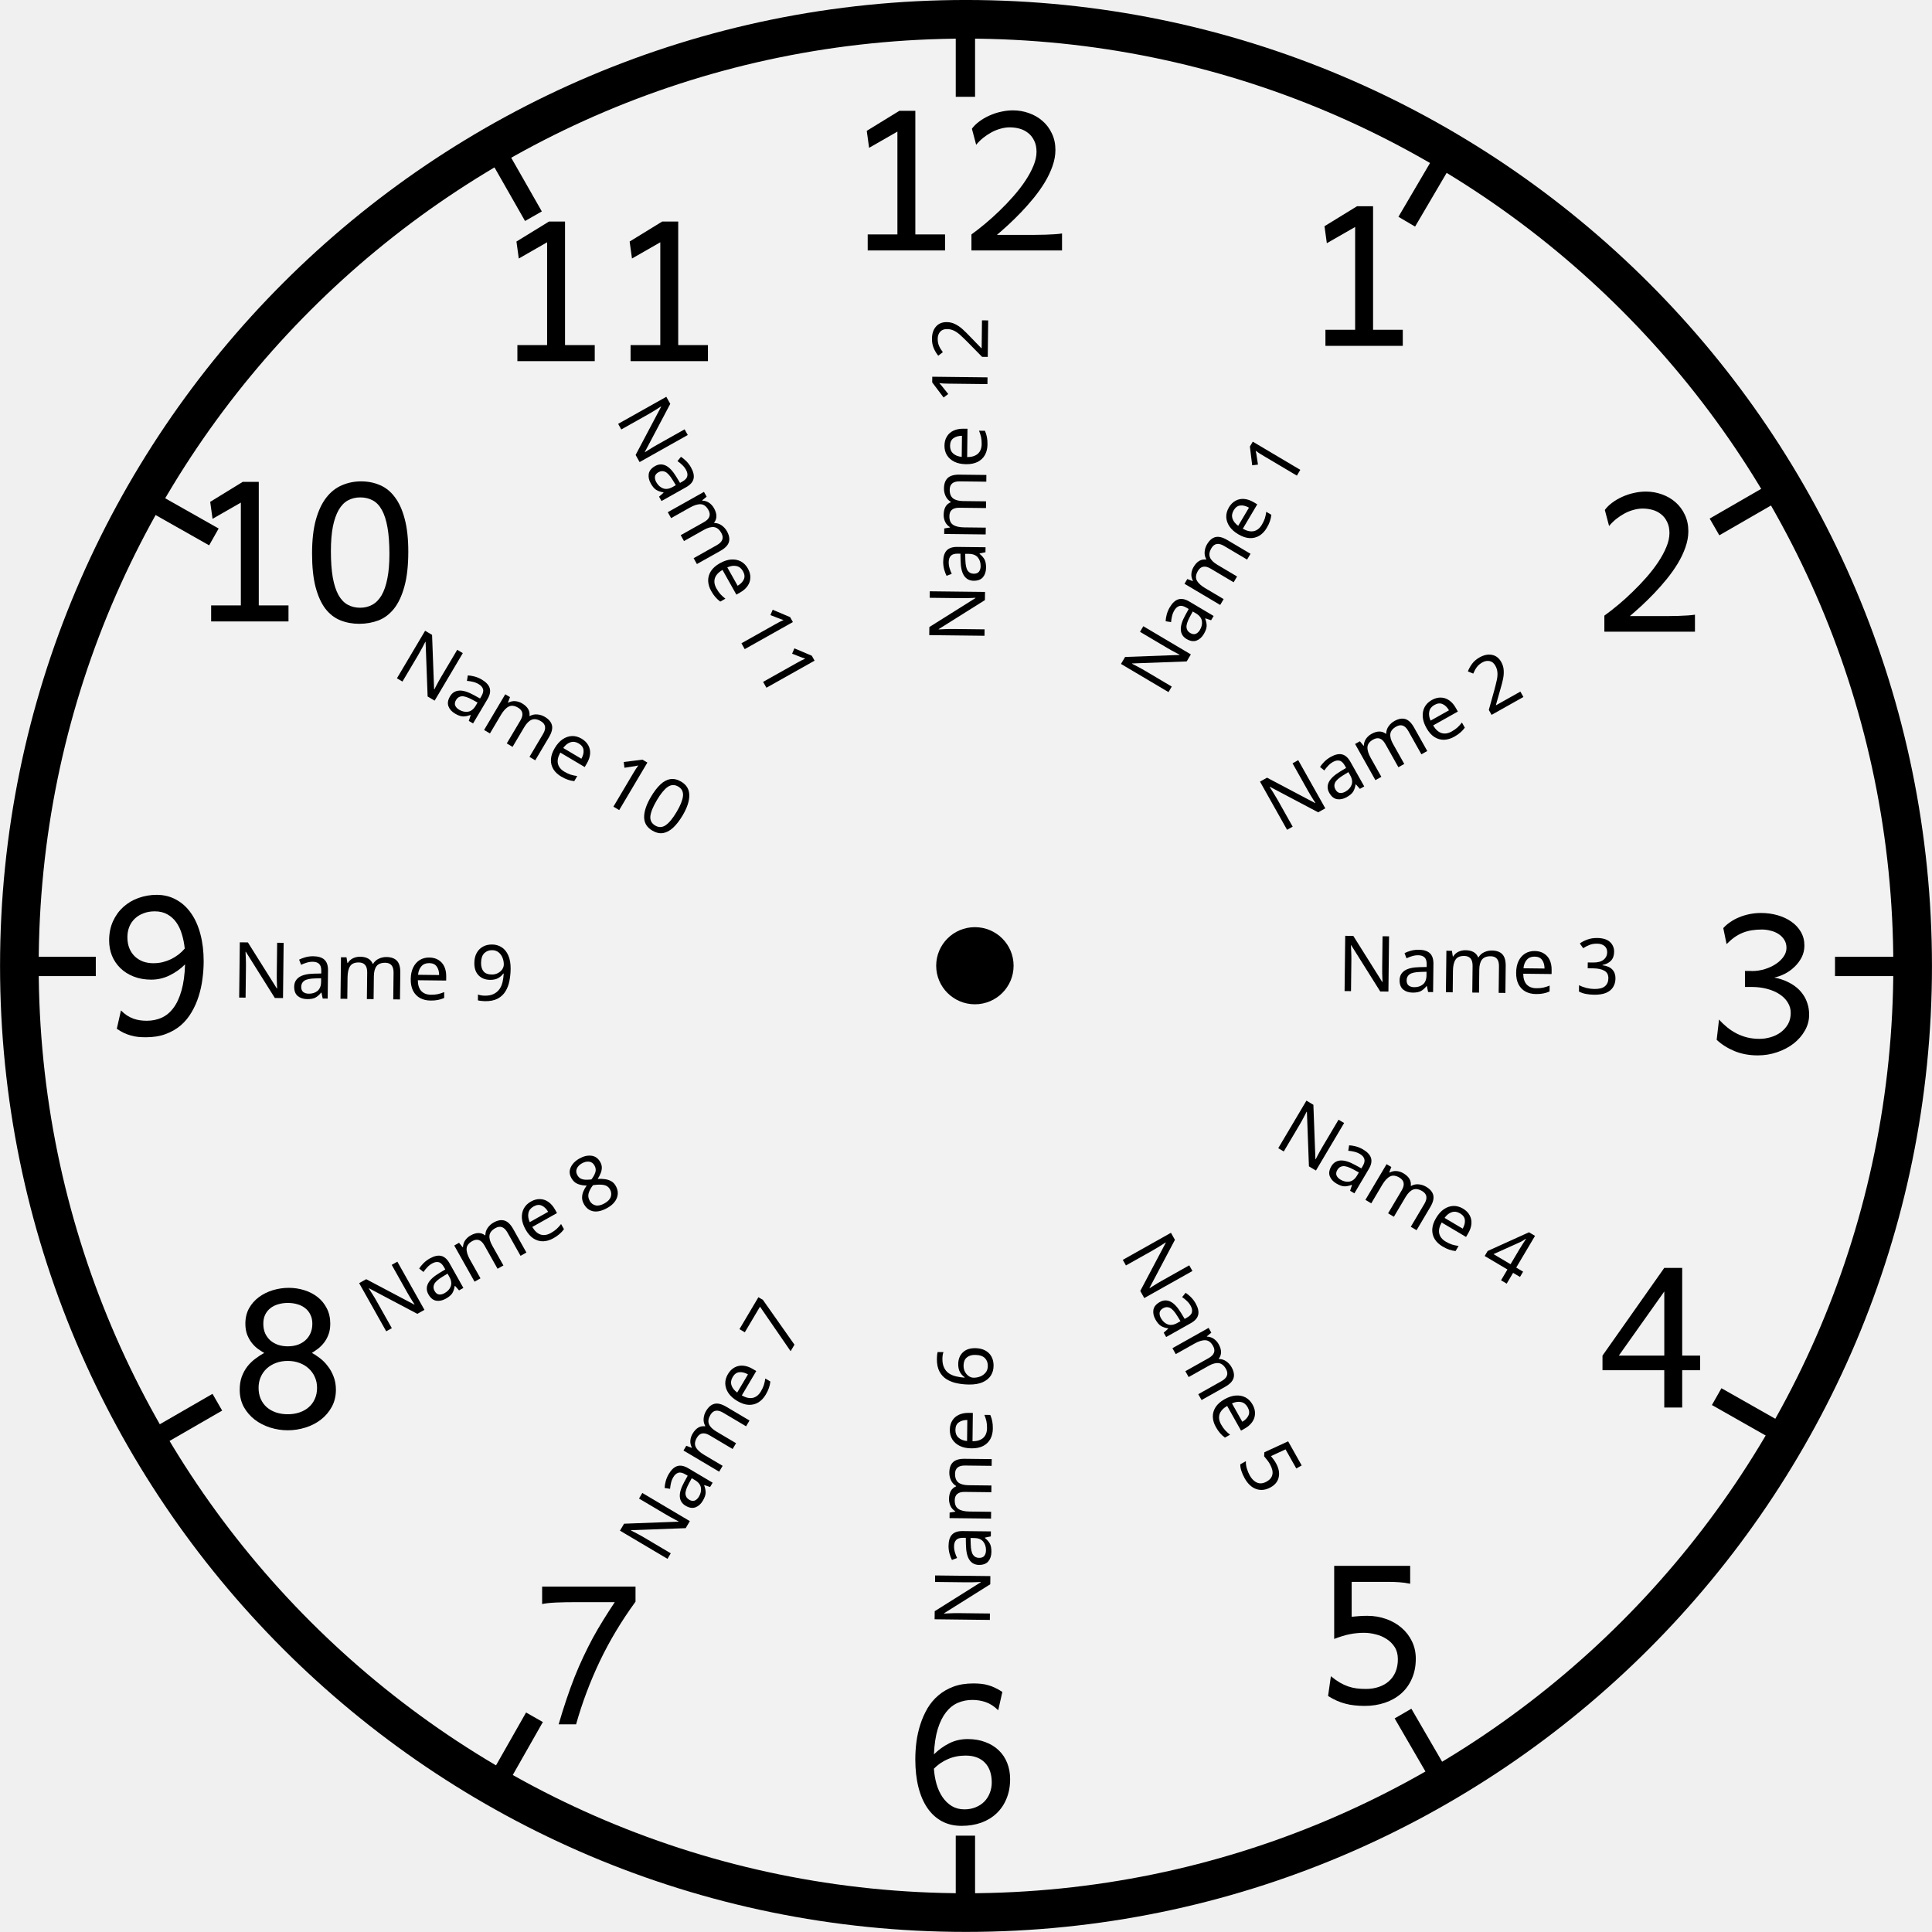
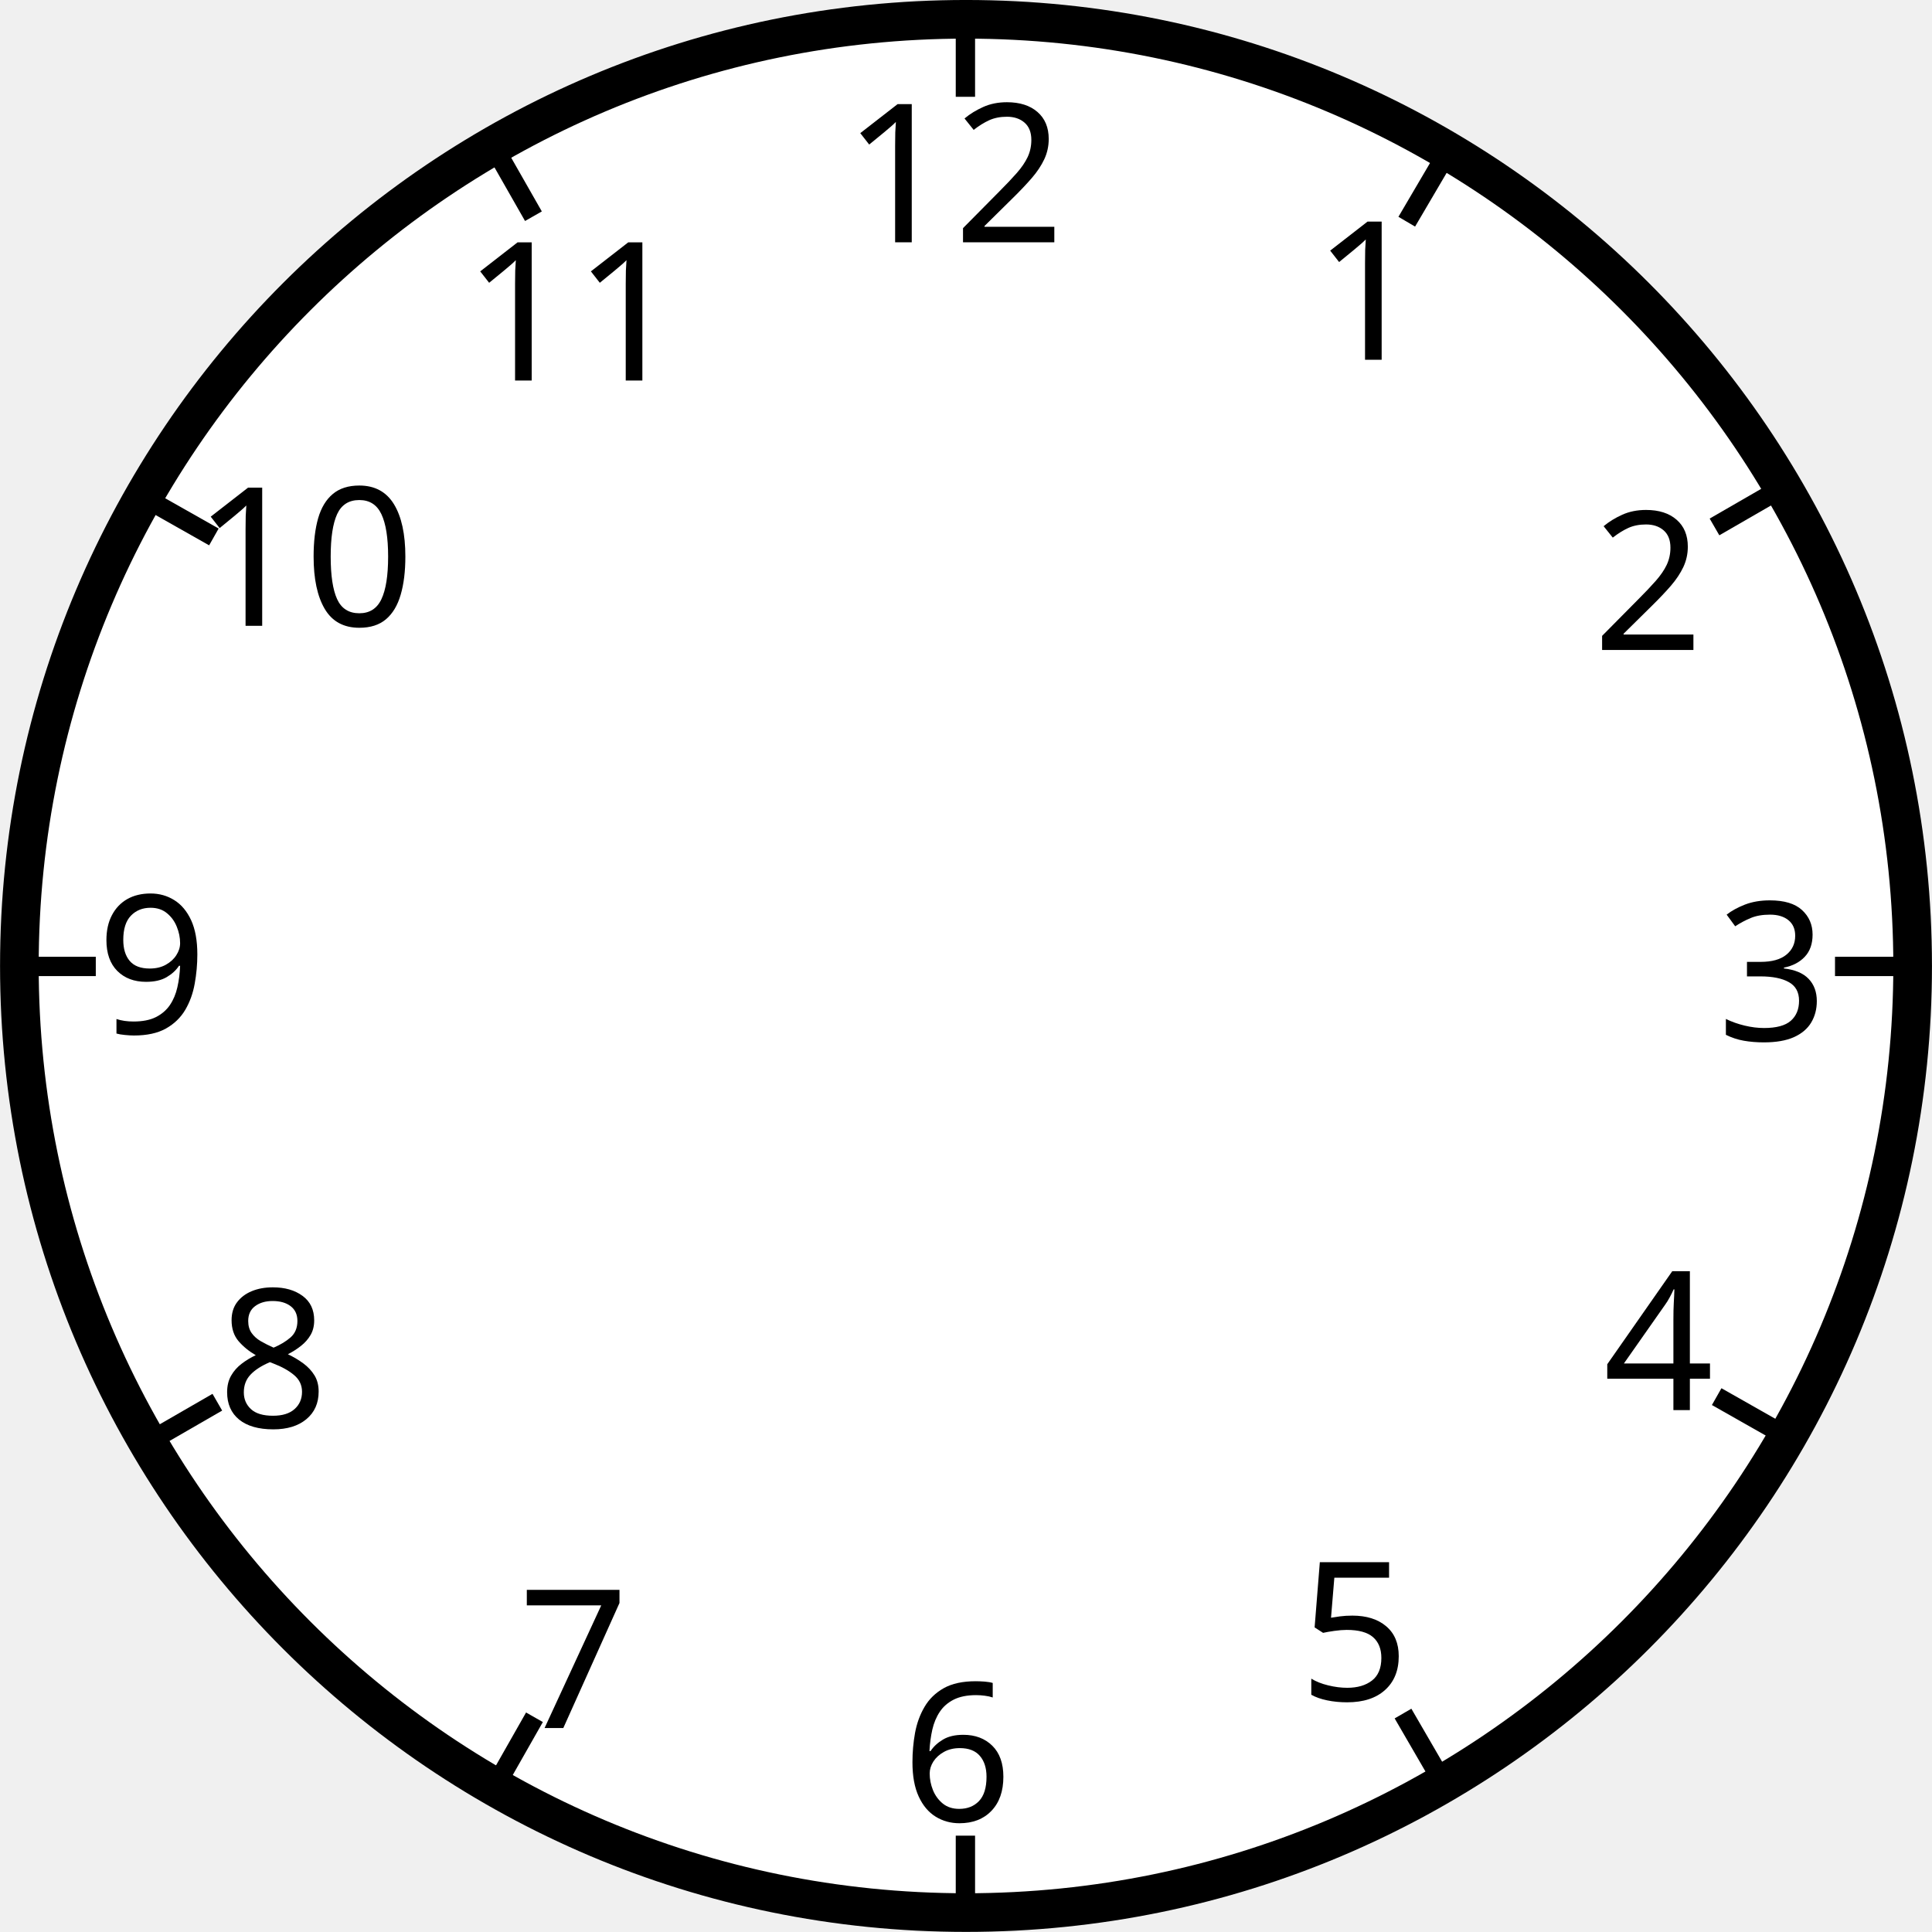
- <svg xmlns="http://www.w3.org/2000/svg" width="399.406" height="399.375" id="svg1901" version="1.0">
+ <svg xmlns="http://www.w3.org/2000/svg" width="399.406" height="399.375" id="clockTemplate" version="1.0">
  <defs id="defs1903">
    </defs>
  <g id="layer2" style="display:inline" transform="translate(-0.25,299.6562)">
-     <path style="fill:#f2f2f2;fill-opacity:1;stroke:#000000;stroke-width:7.988;stroke-linecap:round;stroke-linejoin:round;stroke-opacity:1;display:inline" d="M 395.655,-99.965 C 395.655,8.061 307.981,95.735 199.954,95.735 91.928,95.735 4.254,8.061 4.254,-99.965 c 0,-108.027 87.674,-195.7 195.7,-195.7 108.027,0 195.7,87.674 195.7,195.7 z" id="path2308" />
+     <path style="fill:#ffffff;fill-opacity:1;stroke:#000000;stroke-width:7.988;stroke-linecap:round;stroke-linejoin:round;stroke-opacity:1;display:inline" d="M 395.655,-99.965 C 395.655,8.061 307.981,95.735 199.954,95.735 91.928,95.735 4.254,8.061 4.254,-99.965 c 0,-108.027 87.674,-195.7 195.7,-195.7 108.027,0 195.7,87.674 195.7,195.7 z" id="path2308" />
    <g id="g3989" transform="matrix(3.993887,0,0,3.993887,0.1367726,-299.5584)">
      <path id="path3963-3" style="fill:none;stroke:#000000;stroke-width:1px;stroke-linecap:butt;stroke-linejoin:miter;stroke-opacity:1;display:inline" d="m 92.739,24.963 -3.965,2.288 M 25.338,7.13 27.64,11.167 m 47.205,-3.121 -2,3.405 M 50,0.393 l 0,4.594 m 0,90.007 0,4.563 M 0.454,50 l 4.533,0 m 90.025,0 4.595,0 m -74.086,42.687 2.172,-3.822 m 46.968,3.272 -2.01,-3.464 m 16.236,-16.405 3.251,1.843 M 11.278,72.557 7.313,74.845 M 11.1,27.768 7.13,25.521" />
    </g>
  </g>
  <g id="layer3" style="display:inline" transform="translate(-0.25,299.6562)" />
  <g id="layer1" style="display:inline" transform="translate(-0.25,299.6562)">
-     <g transform="matrix(3.993887,0,0,3.993887,-280.0895,-660.1268)" style="font-size:16px;font-style:normal;font-variant:normal;font-weight:bold;font-stretch:normal;line-height:125%;letter-spacing:0px;word-spacing:0px;fill:#000000;fill-opacity:1;stroke:none;display:inline;font-family:Bitstream Vera Sans;-inkscape-font-specification:Bitstream Vera Sans Bold" id="flowRoot4080">
-       <path d="m 116.644,97.067 -1.465,0.84 -0.122,-0.879 1.685,-1.035 0.83,0 0,6.396 1.538,0 0,0.83 -4.004,0 0,-0.83 1.538,0 0,-5.322" style="font-size:10px;font-family:Andika;-inkscape-font-specification:Andika Bold" id="path4652" />
-       <path d="m 125.164,103.22 -4.688,0 0,-0.83 c 0.221,-0.16 0.457,-0.343 0.708,-0.552 0.254,-0.212 0.505,-0.438 0.752,-0.679 0.251,-0.241 0.49,-0.492 0.718,-0.752 0.231,-0.264 0.435,-0.527 0.61,-0.791 0.176,-0.264 0.316,-0.522 0.42,-0.776 0.107,-0.257 0.161,-0.498 0.161,-0.723 0,-0.228 -0.041,-0.422 -0.122,-0.581 -0.078,-0.163 -0.182,-0.295 -0.312,-0.396 -0.13,-0.104 -0.278,-0.179 -0.444,-0.225 -0.166,-0.046 -0.337,-0.068 -0.513,-0.068 -0.15,6e-6 -0.304,0.023 -0.464,0.068 -0.16,0.042 -0.316,0.104 -0.469,0.186 -0.15,0.081 -0.295,0.177 -0.435,0.288 -0.137,0.111 -0.259,0.231 -0.366,0.361 l -0.22,-0.83 c 0.098,-0.137 0.225,-0.262 0.381,-0.376 0.156,-0.117 0.329,-0.218 0.518,-0.303 0.192,-0.088 0.392,-0.155 0.601,-0.2 0.212,-0.049 0.42,-0.073 0.625,-0.073 0.293,8e-6 0.571,0.049 0.835,0.146 0.267,0.094 0.501,0.231 0.703,0.41 0.202,0.176 0.361,0.391 0.479,0.645 0.12,0.251 0.181,0.534 0.181,0.85 -1e-5,0.273 -0.051,0.552 -0.151,0.835 -0.098,0.28 -0.23,0.558 -0.396,0.835 -0.166,0.273 -0.355,0.54 -0.566,0.801 -0.212,0.26 -0.43,0.508 -0.654,0.742 -0.225,0.234 -0.446,0.452 -0.664,0.654 -0.218,0.199 -0.417,0.374 -0.596,0.527 l 1.245,0 c 0.241,0 0.469,0 0.684,0 0.215,-0.003 0.412,-0.007 0.591,-0.01 0.182,-0.007 0.345,-0.015 0.488,-0.024 0.143,-0.01 0.264,-0.023 0.361,-0.039 l 0,0.879" style="font-size:10px;font-family:Andika;-inkscape-font-specification:Andika Bold" id="path4654" />
-     </g>
-     <g transform="matrix(3.993887,0,0,3.993887,-185.4618,-640.4076)" style="font-size:16px;font-style:normal;font-variant:normal;font-weight:bold;font-stretch:normal;line-height:125%;letter-spacing:0px;word-spacing:0px;fill:#000000;fill-opacity:1;stroke:none;display:inline;font-family:Bitstream Vera Sans;-inkscape-font-specification:Bitstream Vera Sans Bold" id="flowRoot4080-3">
-       <path d="m 116.644,97.067 -1.465,0.84 -0.122,-0.879 1.685,-1.035 0.83,0 0,6.396 1.538,0 0,0.83 -4.004,0 0,-0.83 1.538,0 0,-5.322" style="font-size:10px;font-family:Andika;-inkscape-font-specification:Andika Bold" id="path4657" />
-     </g>
-     <g transform="matrix(3.993887,0,0,3.993887,-125.8436,-581.3171)" style="font-size:16px;font-style:normal;font-variant:normal;font-weight:bold;font-stretch:normal;line-height:125%;letter-spacing:0px;word-spacing:0px;fill:#000000;fill-opacity:1;stroke:none;display:inline;font-family:Bitstream Vera Sans;-inkscape-font-specification:Bitstream Vera Sans Bold" id="flowRoot4080-2">
-       <path d="m 119.305,103.22 -4.688,0 0,-0.83 c 0.221,-0.16 0.457,-0.343 0.708,-0.552 0.254,-0.212 0.505,-0.438 0.752,-0.679 0.251,-0.241 0.49,-0.492 0.718,-0.752 0.231,-0.264 0.435,-0.527 0.61,-0.791 0.176,-0.264 0.316,-0.522 0.42,-0.776 0.107,-0.257 0.161,-0.498 0.161,-0.723 -10e-6,-0.228 -0.041,-0.422 -0.122,-0.581 -0.078,-0.163 -0.182,-0.295 -0.312,-0.396 -0.13,-0.104 -0.278,-0.179 -0.444,-0.225 -0.166,-0.046 -0.337,-0.068 -0.513,-0.068 -0.15,6e-6 -0.304,0.023 -0.464,0.068 -0.16,0.042 -0.316,0.104 -0.469,0.186 -0.15,0.081 -0.295,0.177 -0.435,0.288 -0.137,0.111 -0.259,0.231 -0.366,0.361 l -0.22,-0.83 c 0.098,-0.137 0.225,-0.262 0.381,-0.376 0.156,-0.117 0.329,-0.218 0.518,-0.303 0.192,-0.088 0.392,-0.155 0.601,-0.2 0.212,-0.049 0.42,-0.073 0.625,-0.073 0.293,8e-6 0.571,0.049 0.835,0.146 0.267,0.094 0.501,0.231 0.703,0.41 0.202,0.176 0.361,0.391 0.479,0.645 0.12,0.251 0.181,0.534 0.181,0.85 0,0.273 -0.051,0.552 -0.151,0.835 -0.098,0.28 -0.229,0.558 -0.396,0.835 -0.166,0.273 -0.355,0.54 -0.566,0.801 -0.212,0.26 -0.43,0.508 -0.654,0.742 -0.225,0.234 -0.446,0.452 -0.664,0.654 -0.218,0.199 -0.417,0.374 -0.596,0.527 l 1.245,0 c 0.241,0 0.469,0 0.684,0 0.215,-0.003 0.412,-0.007 0.591,-0.01 0.182,-0.007 0.345,-0.015 0.488,-0.024 0.143,-0.01 0.264,-0.023 0.361,-0.039 l 0,0.879" style="font-size:10px;font-family:Andika;-inkscape-font-specification:Andika Bold" id="path4660" />
-     </g>
-     <g transform="matrix(3.993887,0,0,3.993887,-102.4304,-494.1902)" style="font-size:16px;font-style:normal;font-variant:normal;font-weight:bold;font-stretch:normal;line-height:125%;letter-spacing:0px;word-spacing:0px;fill:#000000;fill-opacity:1;stroke:none;display:inline;font-family:Bitstream Vera Sans;-inkscape-font-specification:Bitstream Vera Sans Bold" id="flowRoot4080-2-7">
-       <path d="m 116.375,98.972 c 0.244,4e-6 0.475,-0.034 0.693,-0.103 0.218,-0.068 0.409,-0.158 0.571,-0.269 0.166,-0.111 0.298,-0.238 0.396,-0.381 0.098,-0.143 0.146,-0.291 0.146,-0.444 0,-0.166 -0.039,-0.308 -0.117,-0.425 -0.075,-0.12 -0.174,-0.22 -0.298,-0.298 -0.12,-0.078 -0.257,-0.135 -0.41,-0.171 -0.15,-0.039 -0.298,-0.059 -0.444,-0.059 -0.189,6e-6 -0.365,0.013 -0.527,0.039 -0.163,0.026 -0.317,0.068 -0.464,0.127 -0.146,0.059 -0.29,0.137 -0.43,0.234 -0.137,0.098 -0.273,0.216 -0.41,0.356 l -0.171,-0.83 c 0.098,-0.111 0.216,-0.213 0.356,-0.308 0.14,-0.098 0.293,-0.181 0.459,-0.249 0.169,-0.072 0.35,-0.127 0.542,-0.166 0.192,-0.039 0.391,-0.059 0.596,-0.059 0.303,8e-6 0.589,0.039 0.859,0.117 0.273,0.078 0.513,0.19 0.718,0.337 0.205,0.143 0.368,0.319 0.488,0.527 0.12,0.208 0.181,0.443 0.181,0.703 -1e-5,0.225 -0.049,0.431 -0.146,0.62 -0.098,0.186 -0.223,0.35 -0.376,0.493 -0.15,0.143 -0.317,0.262 -0.503,0.356 -0.186,0.091 -0.365,0.155 -0.537,0.19 0.114,0.02 0.238,0.05 0.371,0.093 0.137,0.042 0.272,0.099 0.405,0.171 0.133,0.068 0.262,0.153 0.386,0.254 0.124,0.101 0.233,0.22 0.327,0.356 0.098,0.137 0.174,0.293 0.23,0.469 0.059,0.173 0.088,0.368 0.088,0.586 -1e-5,0.286 -0.073,0.558 -0.22,0.815 -0.143,0.254 -0.337,0.477 -0.581,0.669 -0.244,0.189 -0.527,0.339 -0.85,0.449 -0.322,0.111 -0.659,0.166 -1.011,0.166 -0.436,0 -0.835,-0.073 -1.196,-0.22 -0.361,-0.15 -0.671,-0.345 -0.928,-0.586 l 0.122,-1.05 c 0.133,0.15 0.277,0.286 0.43,0.41 0.153,0.124 0.316,0.23 0.488,0.317 0.176,0.088 0.361,0.156 0.557,0.205 0.195,0.046 0.404,0.068 0.625,0.068 0.186,0 0.374,-0.028 0.566,-0.083 0.192,-0.055 0.365,-0.138 0.518,-0.249 0.156,-0.114 0.283,-0.254 0.381,-0.42 0.098,-0.169 0.146,-0.366 0.146,-0.591 -1e-5,-0.199 -0.052,-0.379 -0.156,-0.542 -0.101,-0.166 -0.243,-0.308 -0.425,-0.425 -0.182,-0.12 -0.397,-0.213 -0.645,-0.278 -0.247,-0.065 -0.514,-0.098 -0.801,-0.098 l -0.342,0 0,-0.83 0.342,0" style="font-size:10px;font-family:Andika;-inkscape-font-specification:Andika Bold" id="path4663" />
-     </g>
-     <g transform="matrix(3.993887,0,0,3.993887,-125.6445,-420.9285)" style="font-size:16px;font-style:normal;font-variant:normal;font-weight:bold;font-stretch:normal;line-height:125%;letter-spacing:0px;word-spacing:0px;fill:#000000;fill-opacity:1;stroke:none;display:inline;font-family:Bitstream Vera Sans;-inkscape-font-specification:Bitstream Vera Sans Bold" id="flowRoot4080-2-0">
-       <path d="m 115.315,100.534 2.354,0 0,-3.32 -2.354,3.32 m 3.281,0.757 0,1.929 -0.928,0 0,-1.929 -3.198,0 0,-0.757 3.198,-4.541 0.928,0 0,4.541 0.928,0 0,0.757 -0.928,0" style="font-size:10px;font-family:Andika;-inkscape-font-specification:Andika Bold" id="path4666" />
-     </g>
-     <g transform="matrix(3.993887,0,0,3.993887,-183.1522,-359.7276)" style="font-size:16px;font-style:normal;font-variant:normal;font-weight:bold;font-stretch:normal;line-height:125%;letter-spacing:0px;word-spacing:0px;fill:#000000;fill-opacity:1;stroke:none;display:inline;font-family:Bitstream Vera Sans;-inkscape-font-specification:Bitstream Vera Sans Bold" id="flowRoot4080-2-9">
-       <path d="m 114.983,96.091 3.931,0 0,0.928 c -0.186,-0.039 -0.373,-0.065 -0.562,-0.078 -0.186,-0.013 -0.381,-0.02 -0.586,-0.02 l -1.88,0 0,1.807 c 0.075,-0.01 0.182,-0.02 0.322,-0.029 0.143,-0.013 0.304,-0.02 0.483,-0.02 0.352,5e-6 0.679,0.055 0.981,0.166 0.306,0.107 0.573,0.26 0.801,0.459 0.228,0.195 0.407,0.43 0.537,0.703 0.13,0.27 0.195,0.568 0.195,0.894 0,0.381 -0.067,0.723 -0.2,1.025 -0.13,0.303 -0.314,0.56 -0.552,0.771 -0.234,0.208 -0.514,0.368 -0.84,0.479 -0.322,0.111 -0.674,0.166 -1.055,0.166 -0.189,0 -0.366,-0.01 -0.532,-0.029 -0.163,-0.016 -0.321,-0.046 -0.474,-0.088 -0.15,-0.039 -0.298,-0.091 -0.444,-0.156 -0.143,-0.065 -0.291,-0.145 -0.444,-0.239 l 0.146,-1.025 c 0.163,0.133 0.316,0.243 0.459,0.327 0.146,0.085 0.29,0.151 0.43,0.2 0.143,0.049 0.288,0.083 0.435,0.103 0.15,0.019 0.311,0.029 0.483,0.029 0.244,0 0.467,-0.034 0.669,-0.103 0.205,-0.068 0.381,-0.168 0.527,-0.298 0.146,-0.13 0.26,-0.29 0.342,-0.479 0.081,-0.192 0.122,-0.412 0.122,-0.659 -1e-5,-0.247 -0.055,-0.457 -0.166,-0.63 -0.111,-0.173 -0.252,-0.312 -0.425,-0.42 -0.169,-0.111 -0.358,-0.19 -0.566,-0.239 -0.205,-0.052 -0.405,-0.078 -0.601,-0.078 -0.13,3e-6 -0.256,0.006 -0.376,0.02 -0.117,0.01 -0.238,0.028 -0.361,0.054 -0.12,0.023 -0.247,0.055 -0.381,0.098 -0.13,0.039 -0.27,0.088 -0.42,0.146 l 0,-3.784" style="font-size:10px;font-family:Andika;-inkscape-font-specification:Andika Bold" id="path4669" />
-     </g>
-     <g transform="matrix(3.993887,0,0,3.993887,-268.0949,-334.9307)" style="font-size:16px;font-style:normal;font-variant:normal;font-weight:bold;font-stretch:normal;line-height:125%;letter-spacing:0px;word-spacing:0px;fill:#000000;fill-opacity:1;stroke:none;display:inline;font-family:Bitstream Vera Sans;-inkscape-font-specification:Bitstream Vera Sans Bold" id="flowRoot4080-2-1">
-       <path d="m 117.181,99.704 c -0.342,3e-6 -0.653,0.062 -0.933,0.186 -0.277,0.12 -0.516,0.285 -0.718,0.493 0.019,0.28 0.065,0.547 0.137,0.801 0.075,0.254 0.177,0.477 0.308,0.669 0.13,0.192 0.29,0.347 0.479,0.464 0.189,0.114 0.407,0.171 0.654,0.171 0.215,0 0.409,-0.036 0.581,-0.107 0.176,-0.072 0.326,-0.169 0.449,-0.293 0.124,-0.127 0.218,-0.275 0.283,-0.444 0.068,-0.169 0.103,-0.352 0.103,-0.547 -10e-6,-0.215 -0.029,-0.409 -0.088,-0.581 -0.059,-0.173 -0.145,-0.317 -0.259,-0.435 -0.111,-0.12 -0.251,-0.213 -0.42,-0.278 -0.166,-0.065 -0.358,-0.098 -0.576,-0.098 m 1.68,-2.344 c -0.212,-0.208 -0.43,-0.35 -0.654,-0.425 -0.221,-0.075 -0.449,-0.112 -0.684,-0.112 -0.27,6e-6 -0.522,0.05 -0.757,0.151 -0.231,0.101 -0.435,0.264 -0.61,0.488 -0.176,0.225 -0.319,0.516 -0.43,0.874 -0.107,0.358 -0.173,0.793 -0.195,1.304 0.241,-0.238 0.505,-0.428 0.791,-0.571 0.286,-0.146 0.605,-0.22 0.957,-0.22 0.339,4e-6 0.643,0.052 0.913,0.156 0.273,0.101 0.505,0.243 0.693,0.425 0.192,0.182 0.339,0.402 0.439,0.659 0.101,0.254 0.151,0.532 0.151,0.835 -1e-5,0.371 -0.062,0.706 -0.186,1.006 -0.12,0.296 -0.291,0.55 -0.513,0.762 -0.218,0.208 -0.482,0.369 -0.791,0.483 -0.309,0.111 -0.651,0.166 -1.025,0.166 -0.378,0 -0.715,-0.078 -1.011,-0.234 -0.296,-0.16 -0.547,-0.387 -0.752,-0.684 -0.205,-0.296 -0.361,-0.658 -0.469,-1.084 -0.107,-0.426 -0.161,-0.907 -0.161,-1.44 0,-0.299 0.019,-0.604 0.059,-0.913 0.042,-0.312 0.111,-0.614 0.205,-0.903 0.094,-0.293 0.216,-0.568 0.366,-0.825 0.153,-0.257 0.34,-0.48 0.562,-0.669 0.225,-0.192 0.485,-0.343 0.781,-0.454 0.299,-0.111 0.643,-0.166 1.03,-0.166 0.143,8e-6 0.278,0.006 0.405,0.02 0.127,0.013 0.251,0.037 0.371,0.073 0.12,0.033 0.239,0.078 0.356,0.137 0.12,0.055 0.244,0.125 0.371,0.21 l -0.215,0.952" style="font-size:10px;font-family:Andika;-inkscape-font-specification:Andika Bold" id="path4672" />
-     </g>
-     <g transform="matrix(3.993887,0,0,3.993887,-345.0498,-355.433)" style="font-size:16px;font-style:normal;font-variant:normal;font-weight:bold;font-stretch:normal;line-height:125%;letter-spacing:0px;word-spacing:0px;fill:#000000;fill-opacity:1;stroke:none;display:inline;font-family:Bitstream Vera Sans;-inkscape-font-specification:Bitstream Vera Sans Bold" id="flowRoot4080-2-90">
-       <path d="m 115.374,103.22 c 0.133,-0.459 0.269,-0.89 0.405,-1.294 0.137,-0.407 0.277,-0.793 0.42,-1.157 0.146,-0.365 0.298,-0.713 0.454,-1.045 0.156,-0.332 0.319,-0.656 0.488,-0.972 0.173,-0.316 0.353,-0.625 0.542,-0.928 0.189,-0.306 0.387,-0.615 0.596,-0.928 l -1.904,0 c -0.459,6e-6 -0.837,0.006 -1.133,0.02 -0.296,0.013 -0.537,0.039 -0.723,0.078 l 0,-0.903 4.834,0 0,0.781 c -0.723,0.99 -1.338,2.015 -1.846,3.076 -0.505,1.061 -0.915,2.152 -1.23,3.271 l -0.903,0" style="font-size:10px;font-family:Andika;-inkscape-font-specification:Andika Bold" id="path4675" />
-     </g>
-     <g transform="matrix(3.993887,0,0,3.993887,-407.3797,-416.7077)" style="font-size:16px;font-style:normal;font-variant:normal;font-weight:bold;font-stretch:normal;line-height:125%;letter-spacing:0px;word-spacing:0px;fill:#000000;fill-opacity:1;stroke:none;display:inline;font-family:Bitstream Vera Sans;-inkscape-font-specification:Bitstream Vera Sans Bold" id="flowRoot4080-2-8">
-       <path d="m 118.475,101.144 c -1e-5,-0.205 -0.039,-0.392 -0.117,-0.562 -0.075,-0.169 -0.181,-0.316 -0.317,-0.439 -0.133,-0.124 -0.293,-0.22 -0.479,-0.288 -0.182,-0.068 -0.382,-0.103 -0.601,-0.103 -0.221,4e-6 -0.425,0.034 -0.61,0.103 -0.182,0.068 -0.342,0.164 -0.479,0.288 -0.133,0.124 -0.238,0.27 -0.312,0.439 -0.075,0.169 -0.112,0.356 -0.112,0.562 -1e-5,0.215 0.037,0.407 0.112,0.576 0.075,0.169 0.179,0.312 0.312,0.43 0.137,0.117 0.296,0.207 0.479,0.269 0.186,0.062 0.389,0.093 0.61,0.093 0.218,0 0.418,-0.031 0.601,-0.093 0.186,-0.062 0.345,-0.151 0.479,-0.269 0.137,-0.117 0.243,-0.26 0.317,-0.43 0.078,-0.169 0.117,-0.361 0.117,-0.576 m -0.244,-3.32 c -1e-5,-0.179 -0.034,-0.335 -0.103,-0.469 -0.065,-0.137 -0.156,-0.249 -0.273,-0.337 -0.114,-0.091 -0.247,-0.158 -0.4,-0.2 -0.153,-0.046 -0.317,-0.068 -0.493,-0.068 -0.176,7e-6 -0.34,0.023 -0.493,0.068 -0.153,0.042 -0.288,0.109 -0.405,0.2 -0.114,0.088 -0.205,0.2 -0.273,0.337 -0.065,0.133 -0.098,0.29 -0.098,0.469 -1e-5,0.192 0.033,0.361 0.098,0.508 0.068,0.143 0.16,0.265 0.273,0.366 0.117,0.098 0.252,0.173 0.405,0.225 0.153,0.049 0.317,0.073 0.493,0.073 0.176,4e-6 0.34,-0.024 0.493,-0.073 0.153,-0.052 0.286,-0.127 0.4,-0.225 0.117,-0.101 0.208,-0.223 0.273,-0.366 0.068,-0.146 0.103,-0.316 0.103,-0.508 m -1.27,5.518 c -0.313,0 -0.618,-0.047 -0.918,-0.142 -0.296,-0.094 -0.562,-0.231 -0.796,-0.41 -0.234,-0.182 -0.423,-0.402 -0.566,-0.659 -0.14,-0.26 -0.21,-0.557 -0.21,-0.889 0,-0.251 0.036,-0.475 0.107,-0.674 0.075,-0.199 0.171,-0.374 0.288,-0.527 0.12,-0.153 0.257,-0.286 0.41,-0.4 0.153,-0.117 0.308,-0.218 0.464,-0.303 -0.094,-0.052 -0.199,-0.119 -0.312,-0.2 -0.114,-0.081 -0.22,-0.182 -0.317,-0.303 -0.098,-0.12 -0.181,-0.264 -0.249,-0.43 -0.065,-0.166 -0.098,-0.36 -0.098,-0.581 0,-0.299 0.064,-0.565 0.19,-0.796 0.13,-0.231 0.301,-0.425 0.513,-0.581 0.212,-0.156 0.451,-0.275 0.718,-0.356 0.27,-0.081 0.545,-0.122 0.825,-0.122 0.28,8e-6 0.548,0.041 0.806,0.122 0.26,0.081 0.49,0.2 0.688,0.356 0.199,0.156 0.356,0.35 0.474,0.581 0.12,0.231 0.181,0.496 0.181,0.796 0,0.221 -0.033,0.413 -0.098,0.576 -0.062,0.163 -0.142,0.304 -0.239,0.425 -0.094,0.117 -0.197,0.218 -0.308,0.303 -0.111,0.081 -0.213,0.151 -0.308,0.21 0.133,0.068 0.273,0.16 0.42,0.273 0.146,0.111 0.28,0.246 0.4,0.405 0.124,0.156 0.225,0.337 0.303,0.542 0.081,0.205 0.122,0.433 0.122,0.684 0,0.332 -0.072,0.628 -0.215,0.889 -0.14,0.257 -0.327,0.477 -0.562,0.659 -0.231,0.179 -0.496,0.316 -0.796,0.41 -0.299,0.094 -0.605,0.142 -0.918,0.142" style="font-size:10px;font-family:Andika;-inkscape-font-specification:Andika Bold" id="path4678" />
-     </g>
-     <g transform="matrix(3.993887,0,0,3.993887,-434.8146,-497.9572)" style="font-size:16px;font-style:normal;font-variant:normal;font-weight:bold;font-stretch:normal;line-height:125%;letter-spacing:0px;word-spacing:0px;fill:#000000;fill-opacity:1;stroke:none;display:inline;font-family:Bitstream Vera Sans;-inkscape-font-specification:Bitstream Vera Sans Bold" id="flowRoot4080-2-4">
-       <path d="m 116.878,99.509 c 0.163,4e-6 0.321,-0.018 0.474,-0.054 0.153,-0.039 0.298,-0.091 0.435,-0.156 0.137,-0.068 0.265,-0.148 0.386,-0.239 0.12,-0.094 0.228,-0.197 0.322,-0.308 -0.026,-0.257 -0.075,-0.503 -0.146,-0.737 -0.068,-0.234 -0.164,-0.439 -0.288,-0.615 -0.124,-0.176 -0.278,-0.316 -0.464,-0.42 -0.182,-0.104 -0.4,-0.156 -0.654,-0.156 -0.215,6e-6 -0.41,0.034 -0.586,0.103 -0.173,0.065 -0.321,0.156 -0.444,0.273 -0.124,0.117 -0.22,0.259 -0.288,0.425 -0.065,0.163 -0.098,0.342 -0.098,0.537 0,0.215 0.034,0.407 0.103,0.576 0.068,0.166 0.163,0.306 0.283,0.42 0.12,0.114 0.262,0.202 0.425,0.264 0.166,0.059 0.347,0.088 0.542,0.088 m -1.689,2.441 c 0.104,0.104 0.21,0.192 0.317,0.264 0.111,0.068 0.221,0.124 0.332,0.166 0.114,0.039 0.228,0.067 0.342,0.083 0.114,0.016 0.229,0.024 0.347,0.024 0.277,0 0.532,-0.052 0.767,-0.156 0.234,-0.104 0.438,-0.272 0.61,-0.503 0.176,-0.231 0.316,-0.532 0.42,-0.903 0.107,-0.371 0.169,-0.824 0.186,-1.357 -0.234,0.234 -0.501,0.425 -0.801,0.571 -0.299,0.146 -0.615,0.22 -0.947,0.22 -0.339,0 -0.643,-0.054 -0.913,-0.161 -0.27,-0.107 -0.5,-0.252 -0.688,-0.435 -0.189,-0.186 -0.334,-0.4 -0.435,-0.645 -0.098,-0.247 -0.146,-0.511 -0.146,-0.791 -1e-5,-0.371 0.067,-0.701 0.2,-0.991 0.133,-0.293 0.312,-0.54 0.537,-0.742 0.228,-0.205 0.49,-0.36 0.786,-0.464 0.299,-0.107 0.612,-0.161 0.938,-0.161 0.378,8e-6 0.716,0.085 1.016,0.254 0.303,0.166 0.558,0.4 0.767,0.703 0.212,0.303 0.373,0.666 0.483,1.089 0.111,0.42 0.166,0.885 0.166,1.396 0,0.299 -0.021,0.605 -0.064,0.918 -0.039,0.309 -0.106,0.61 -0.2,0.903 -0.091,0.29 -0.213,0.563 -0.366,0.82 -0.15,0.257 -0.335,0.482 -0.557,0.674 -0.221,0.189 -0.482,0.339 -0.781,0.449 -0.296,0.111 -0.638,0.166 -1.025,0.166 -0.143,0 -0.278,-0.007 -0.405,-0.019 -0.127,-0.013 -0.251,-0.037 -0.371,-0.073 -0.12,-0.033 -0.241,-0.076 -0.361,-0.132 -0.117,-0.059 -0.239,-0.13 -0.366,-0.215 l 0.215,-0.952" style="font-size:10px;font-family:Andika;-inkscape-font-specification:Andika Bold" id="path4639" />
-     </g>
-     <g transform="matrix(3.993887,0,0,3.993887,-415.8212,-583.4275)" style="font-size:16px;font-style:normal;font-variant:normal;font-weight:bold;font-stretch:normal;line-height:125%;letter-spacing:0px;word-spacing:0px;fill:#000000;fill-opacity:1;stroke:none;display:inline;font-family:Bitstream Vera Sans;-inkscape-font-specification:Bitstream Vera Sans Bold" id="flowRoot4080-2-89">
-       <path d="m 116.644,97.067 -1.465,0.84 -0.122,-0.879 1.685,-1.035 0.83,0 0,6.396 1.538,0 0,0.83 -4.004,0 0,-0.83 1.538,0 0,-5.322" style="font-size:10px;font-family:Andika;-inkscape-font-specification:Andika Bold" id="path4642" />
-       <path d="m 125.311,99.606 c -1e-5,0.719 -0.067,1.318 -0.2,1.797 -0.13,0.479 -0.309,0.863 -0.537,1.152 -0.228,0.286 -0.496,0.49 -0.806,0.61 -0.309,0.117 -0.641,0.176 -0.996,0.176 -0.352,0 -0.677,-0.06 -0.977,-0.181 -0.299,-0.12 -0.558,-0.321 -0.776,-0.601 -0.215,-0.283 -0.384,-0.658 -0.508,-1.123 -0.12,-0.465 -0.181,-1.043 -0.181,-1.733 0,-0.687 0.065,-1.268 0.195,-1.743 0.133,-0.475 0.314,-0.859 0.542,-1.152 0.231,-0.296 0.501,-0.509 0.811,-0.64 0.309,-0.133 0.64,-0.2 0.991,-0.2 0.355,8e-6 0.68,0.065 0.977,0.195 0.299,0.127 0.557,0.335 0.771,0.625 0.218,0.286 0.387,0.661 0.508,1.123 0.124,0.462 0.186,1.027 0.186,1.694 m -0.977,0.122 c 0,-0.537 -0.033,-0.991 -0.098,-1.362 -0.065,-0.374 -0.161,-0.677 -0.288,-0.908 -0.127,-0.234 -0.285,-0.402 -0.474,-0.503 -0.189,-0.104 -0.407,-0.156 -0.654,-0.156 -0.234,6e-6 -0.446,0.052 -0.635,0.156 -0.186,0.101 -0.343,0.264 -0.474,0.488 -0.13,0.225 -0.231,0.513 -0.303,0.864 -0.068,0.352 -0.103,0.776 -0.103,1.274 0,0.537 0.033,0.993 0.098,1.367 0.068,0.371 0.166,0.672 0.293,0.903 0.13,0.231 0.29,0.399 0.479,0.503 0.189,0.104 0.404,0.156 0.645,0.156 0.234,0 0.444,-0.052 0.63,-0.156 0.189,-0.104 0.348,-0.267 0.479,-0.488 0.13,-0.225 0.229,-0.513 0.298,-0.864 0.072,-0.352 0.107,-0.776 0.107,-1.274" style="font-size:10px;font-family:Andika;-inkscape-font-specification:Andika Bold" id="path4644" />
-     </g>
-     <g transform="matrix(3.993887,0,0,3.993887,-352.5099,-637.242)" style="font-size:16px;font-style:normal;font-variant:normal;font-weight:bold;font-stretch:normal;line-height:125%;letter-spacing:0px;word-spacing:0px;fill:#000000;fill-opacity:1;stroke:none;display:inline;font-family:Bitstream Vera Sans;-inkscape-font-specification:Bitstream Vera Sans Bold" id="flowRoot4080-2-70">
-       <path d="m 116.644,97.067 -1.465,0.84 -0.122,-0.879 1.685,-1.035 0.83,0 0,6.396 1.538,0 0,0.83 -4.004,0 0,-0.83 1.538,0 0,-5.322" style="font-size:10px;font-family:Andika;-inkscape-font-specification:Andika Bold" id="path4647" />
-       <path d="m 122.503,97.067 -1.465,0.84 -0.122,-0.879 1.685,-1.035 0.83,0 0,6.396 1.538,0 0,0.83 -4.004,0 0,-0.83 1.538,0 0,-5.322" style="font-size:10px;font-family:Andika;-inkscape-font-specification:Andika Bold" id="path4649" />
-     </g>
-     <path style="fill:#000000;fill-opacity:1;stroke:#000000;stroke-width:1;stroke-linecap:square;stroke-linejoin:miter;stroke-miterlimit:4;stroke-opacity:1;stroke-dasharray:none" id="path4259" d="m 125.363,151.849 c 0,1.569 -1.242,2.84 -2.774,2.84 -1.532,0 -2.774,-1.272 -2.774,-2.84 0,-1.569 1.242,-2.84 2.774,-2.84 1.532,0 2.774,1.272 2.774,2.84 z" transform="matrix(2.444045,0,0,2.387207,-97.82228,-462.505)" />
-     <text xml:space="preserve" style="font-size:16px;font-style:normal;font-variant:normal;font-weight:normal;font-stretch:normal;text-align:start;line-height:125%;letter-spacing:0px;word-spacing:0px;writing-mode:lr-tb;text-anchor:start;fill:#000000;fill-opacity:1;stroke:none;font-family:Sans;-inkscape-font-specification:Sans" x="169.038" y="201.801" id="name12" transform="matrix(0.01165275,-0.9999321,0.9999321,0.01165275,0,0)">
-       <tspan id="tspan3109" x="169.038" y="201.801">Name 12</tspan>
+     <text xml:space="preserve" style="font-size:12px;font-style:normal;font-variant:normal;font-weight:normal;font-stretch:normal;text-align:end;line-height:125%;letter-spacing:0px;word-spacing:0px;writing-mode:lr-tb;text-anchor:end;fill:#000000;fill-opacity:1;stroke:none;font-family:Sans;-inkscape-font-specification:Sans" x="245.47" y="201.624" id="name12" class="partnerName" transform="matrix(0.01165275,-0.9999321,0.9999321,0.01165275,0,0)">
+       <tspan id="tspan3109" x="245.47" y="201.624" />
    </text>
-     <text xml:space="preserve" style="font-size:16px;font-style:normal;font-variant:normal;font-weight:normal;font-stretch:normal;text-align:start;line-height:125%;letter-spacing:0px;word-spacing:0px;writing-mode:lr-tb;text-anchor:start;fill:#000000;fill-opacity:1;stroke:none;display:inline;font-family:Sans;-inkscape-font-specification:Sans" x="256.467" y="128.133" id="name1" transform="matrix(0.5100576,-0.8601402,0.8601402,0.5100576,0,0)">
-       <tspan id="tspan3109-2" x="256.467" y="128.133">Name 1</tspan>
+     <text xml:space="preserve" style="font-size:12px;font-style:normal;font-variant:normal;font-weight:normal;font-stretch:normal;text-align:end;line-height:125%;letter-spacing:0px;word-spacing:0px;writing-mode:lr-tb;text-anchor:end;fill:#000000;fill-opacity:1;stroke:none;display:inline;font-family:Sans;-inkscape-font-specification:Sans" x="331.935" y="126.563" id="name1" class="partnerName" transform="matrix(0.5100576,-0.8601402,0.8601402,0.5100576,0,0)">
+       <tspan id="tspan3109-2" x="331.935" y="126.563" />
    </text>
-     <text xml:space="preserve" style="font-size:16px;font-style:normal;font-variant:normal;font-weight:normal;font-stretch:normal;text-align:start;line-height:125%;letter-spacing:0px;word-spacing:0px;writing-mode:lr-tb;text-anchor:start;fill:#000000;fill-opacity:1;stroke:none;display:inline;font-family:Sans;-inkscape-font-specification:Sans" x="293.393" y="18.78" id="name2" transform="matrix(0.871793,-0.4898745,0.4898745,0.871793,0,0)">
-       <tspan id="tspan3109-2-1" x="293.393" y="18.78">Name 2</tspan>
+     <text xml:space="preserve" style="font-size:12px;font-style:normal;font-variant:normal;font-weight:normal;font-stretch:normal;text-align:end;line-height:125%;letter-spacing:0px;word-spacing:0px;writing-mode:lr-tb;text-anchor:end;fill:#000000;fill-opacity:1;stroke:none;display:inline;font-family:Sans;-inkscape-font-specification:Sans" x="365.064" y="18.087" id="name2" class="partnerName" transform="matrix(0.871793,-0.4898745,0.4898745,0.871793,0,0)">
+       <tspan id="tspan3109-2-1" x="365.064" y="18.087" />
    </text>
-     <text xml:space="preserve" style="font-size:16px;font-style:normal;font-variant:normal;font-weight:normal;font-stretch:normal;text-align:start;line-height:125%;letter-spacing:0px;word-spacing:0px;writing-mode:lr-tb;text-anchor:start;fill:#000000;fill-opacity:1;stroke:none;display:inline;font-family:Sans;-inkscape-font-specification:Sans" x="275.548" y="-98.011" id="text3107-2-7-5" transform="matrix(0.9999321,0.01165275,-0.01165275,0.9999321,0,0)">
-       <tspan id="name3" x="275.548" y="-98.011">Name 3</tspan>
+     <text xml:space="preserve" style="font-size:12px;font-style:normal;font-variant:normal;font-weight:normal;font-stretch:normal;text-align:end;line-height:125%;letter-spacing:0px;word-spacing:0px;writing-mode:lr-tb;text-anchor:end;fill:#000000;fill-opacity:1;stroke:none;display:inline;font-family:Sans;-inkscape-font-specification:Sans" x="351.988" y="-97.473" id="name3" class="partnerName" transform="matrix(0.9999321,0.01165275,-0.01165275,0.9999321,0,0)">
+       <tspan id="name3" x="351.988" y="-97.473" />
    </text>
-     <text xml:space="preserve" style="font-size:16px;font-style:normal;font-variant:normal;font-weight:normal;font-stretch:normal;text-align:start;line-height:125%;letter-spacing:0px;word-spacing:0px;writing-mode:lr-tb;text-anchor:start;fill:#000000;fill-opacity:1;stroke:none;display:inline;font-family:Sans;-inkscape-font-specification:Sans" x="194.192" y="-188.49" id="name4" transform="matrix(0.8601402,0.5100576,-0.5100576,0.8601402,0,0)">
-       <tspan id="tspan3109-2-1-2-1" x="194.192" y="-188.49">Name 4</tspan>
+     <text xml:space="preserve" style="font-size:12px;font-style:normal;font-variant:normal;font-weight:normal;font-stretch:normal;text-align:end;line-height:125%;letter-spacing:0px;word-spacing:0px;writing-mode:lr-tb;text-anchor:end;fill:#000000;fill-opacity:1;stroke:none;display:inline;font-family:Sans;-inkscape-font-specification:Sans" x="268.203" y="-192.518" id="name4" class="partnerName" transform="matrix(0.8601402,0.5100576,-0.5100576,0.8601402,0,0)">
+       <tspan id="tspan3109-2-1-2-1" x="268.203" y="-192.518" />
    </text>
-     <text xml:space="preserve" style="font-size:16px;font-style:normal;font-variant:normal;font-weight:normal;font-stretch:normal;text-align:start;line-height:125%;letter-spacing:0px;word-spacing:0px;writing-mode:lr-tb;text-anchor:start;fill:#000000;fill-opacity:1;stroke:none;display:inline;font-family:Sans;-inkscape-font-specification:Sans" x="78.104" y="-221.78" id="name5" transform="matrix(0.4898745,0.871793,-0.871793,0.4898745,0,0)">
-       <tspan id="tspan3109-2-1-2-1-1" x="78.104" y="-221.78">Name 5</tspan>
+     <text xml:space="preserve" style="font-size:12px;font-style:normal;font-variant:normal;font-weight:normal;font-stretch:normal;text-align:end;line-height:125%;letter-spacing:0px;word-spacing:0px;writing-mode:lr-tb;text-anchor:end;fill:#000000;fill-opacity:1;stroke:none;display:inline;font-family:Sans;-inkscape-font-specification:Sans" x="149.699" y="-220.878" id="name5" class="partnerName" transform="matrix(0.4898745,0.871793,-0.871793,0.4898745,0,0)">
+       <tspan id="tspan3109-2-1-2-1-1" x="149.699" y="-220.878" />
    </text>
-     <text xml:space="preserve" style="font-size:16px;font-style:normal;font-variant:normal;font-weight:normal;font-stretch:normal;text-align:start;line-height:125%;letter-spacing:0px;word-spacing:0px;writing-mode:lr-tb;text-anchor:start;fill:#000000;fill-opacity:1;stroke:none;display:inline;font-family:Sans;-inkscape-font-specification:Sans" x="-34.389" y="205.279" id="name6" transform="matrix(0.01165275,-0.9999321,0.9999321,0.01165275,0,0)">
-       <tspan id="tspan3109-2-1-2-1-1-7" x="-34.389" y="205.279">Name 6</tspan>
+     <text xml:space="preserve" style="font-size:12px;font-style:normal;font-variant:normal;font-weight:normal;font-stretch:normal;text-align:start;line-height:125%;letter-spacing:0px;word-spacing:0px;writing-mode:lr;text-anchor:start;fill:#000000;fill-opacity:1;stroke:none;display:inline;font-family:Sans;-inkscape-font-specification:Sans" x="-34.389" y="205.279" id="name6" class="partnerName" transform="matrix(0.01165275,-0.9999321,0.9999321,0.01165275,0,0)">
+       <tspan id="tspan3109-2-1-2-1-1-7" x="-34.389" y="205.279" />
    </text>
-     <text xml:space="preserve" style="font-size:16px;font-style:normal;font-variant:normal;font-weight:normal;font-stretch:normal;text-align:start;line-height:125%;letter-spacing:0px;word-spacing:0px;writing-mode:lr-tb;text-anchor:start;fill:#000000;fill-opacity:1;stroke:none;display:inline;font-family:Sans;-inkscape-font-specification:Sans" x="49.518" y="130.438" id="name7" transform="matrix(0.5100576,-0.8601402,0.8601402,0.5100576,0,0)">
-       <tspan id="tspan3109-2-1-2-1-1-7-0" x="49.518" y="130.438">Name 7</tspan>
+     <text xml:space="preserve" style="font-size:12px;font-style:normal;font-variant:normal;font-weight:normal;font-stretch:normal;text-align:start;line-height:125%;letter-spacing:0px;word-spacing:0px;writing-mode:lr;text-anchor:start;fill:#000000;fill-opacity:1;stroke:none;display:inline;font-family:Sans;-inkscape-font-specification:Sans" x="49.518" y="130.438" id="name7" class="partnerName" transform="matrix(0.5100576,-0.8601402,0.8601402,0.5100576,0,0)">
+       <tspan id="tspan3109-2-1-2-1-1-7-0" x="49.518" y="130.438" />
    </text>
-     <text xml:space="preserve" style="font-size:16px;font-style:normal;font-variant:normal;font-weight:normal;font-stretch:normal;text-align:start;line-height:125%;letter-spacing:0px;word-spacing:0px;writing-mode:lr-tb;text-anchor:start;fill:#000000;fill-opacity:1;stroke:none;display:inline;font-family:Sans;-inkscape-font-specification:Sans" x="80.248" y="17.935" id="name8" transform="matrix(0.871793,-0.4898745,0.4898745,0.871793,0,0)">
-       <tspan id="tspan3109-2-1-2-1-1-7-0-9" x="80.248" y="17.935">Name 8</tspan>
+     <text xml:space="preserve" style="font-size:12px;font-style:normal;font-variant:normal;font-weight:normal;font-stretch:normal;text-align:start;line-height:125%;letter-spacing:0px;word-spacing:0px;writing-mode:lr;text-anchor:start;fill:#000000;fill-opacity:1;stroke:none;display:inline;font-family:Sans;-inkscape-font-specification:Sans" x="80.248" y="17.935" id="name8" class="partnerName" transform="matrix(0.871793,-0.4898745,0.4898745,0.871793,0,0)">
+       <tspan id="tspan3109-2-1-2-1-1-7-0-9" x="80.248" y="17.935" />
    </text>
-     <text xml:space="preserve" style="font-size:16px;font-style:normal;font-variant:normal;font-weight:normal;font-stretch:normal;text-align:start;line-height:125%;letter-spacing:0px;word-spacing:0px;writing-mode:lr-tb;text-anchor:start;fill:#000000;fill-opacity:1;stroke:none;display:inline;font-family:Sans;-inkscape-font-specification:Sans" x="47.053" y="-93.999" id="name9" transform="matrix(0.9999321,0.01165275,-0.01165275,0.9999321,0,0)">
-       <tspan id="tspan3109-2-1-2-8" x="47.053" y="-93.999">Name 9</tspan>
+     <text xml:space="preserve" style="font-size:12px;font-style:normal;font-variant:normal;font-weight:normal;font-stretch:normal;text-align:start;line-height:125%;letter-spacing:0px;word-spacing:0px;writing-mode:lr;text-anchor:start;fill:#000000;fill-opacity:1;stroke:none;display:inline;font-family:Sans;-inkscape-font-specification:Sans" x="47.053" y="-93.999" id="name9" class="partnerName" transform="matrix(0.9999321,0.01165275,-0.01165275,0.9999321,0,0)">
+       <tspan id="tspan3109-2-1-2-8" x="47.053" y="-93.999" />
    </text>
-     <text xml:space="preserve" style="font-size:16px;font-style:normal;font-variant:normal;font-weight:normal;font-stretch:normal;text-align:start;line-height:125%;letter-spacing:0px;word-spacing:0px;writing-mode:lr-tb;text-anchor:start;fill:#000000;fill-opacity:1;stroke:none;display:inline;font-family:Sans;-inkscape-font-specification:Sans" x="-123.67" y="-215.489" id="name11" transform="matrix(0.4898745,0.871793,-0.871793,0.4898745,0,0)">
-       <tspan id="tspan3109-2-1-2-1-1-9" x="-123.67" y="-215.489">Name 11</tspan>
+     <text xml:space="preserve" style="font-size:12px;font-style:normal;font-variant:normal;font-weight:normal;font-stretch:normal;text-align:start;line-height:125%;letter-spacing:0px;word-spacing:0px;writing-mode:lr;text-anchor:start;fill:#000000;fill-opacity:1;stroke:none;display:inline;font-family:Sans;-inkscape-font-specification:Sans" x="-123.67" y="-215.489" id="name11" class="partnerName" transform="matrix(0.4898745,0.871793,-0.871793,0.4898745,0,0)">
+       <tspan id="tspan3109-2-1-2-1-1-9" x="-123.67" y="-215.489" />
    </text>
-     <text xml:space="preserve" style="font-size:16px;font-style:normal;font-variant:normal;font-weight:normal;font-stretch:normal;text-align:start;line-height:125%;letter-spacing:0px;word-spacing:0px;writing-mode:lr-tb;text-anchor:start;fill:#000000;fill-opacity:1;stroke:none;display:inline;font-family:Sans;-inkscape-font-specification:Sans" x="-12.07" y="-179.116" id="name10" transform="matrix(0.8601402,0.5100576,-0.5100576,0.8601402,0,0)">
-       <tspan id="tspan3109-2-1-2-1-3" x="-12.07" y="-179.116">Name 10</tspan>
+     <text xml:space="preserve" style="font-size:12px;font-style:normal;font-variant:normal;font-weight:normal;font-stretch:normal;text-align:start;line-height:125%;letter-spacing:0px;word-spacing:0px;writing-mode:lr;text-anchor:start;fill:#000000;fill-opacity:1;stroke:none;display:inline;font-family:Sans;-inkscape-font-specification:Sans" x="-12.07" y="-179.116" id="name10" class="partnerName" transform="matrix(0.8601402,0.5100576,-0.5100576,0.8601402,0,0)">
+       <tspan id="tspan3109-2-1-2-1-3" x="-12.07" y="-179.116" />
+     </text>
+     <text xml:space="preserve" style="font-size:18px;font-style:normal;font-variant:normal;font-weight:bold;font-stretch:normal;text-align:center;line-height:125%;letter-spacing:0px;word-spacing:0px;writing-mode:lr-tb;text-anchor:middle;fill:#000000;fill-opacity:1;stroke:none;font-family:Sans;-inkscape-font-specification:Sans Bold" x="198.107" y="-91.71" id="my-name">
+       <tspan id="tspan3157" x="198.107" y="-91.71" />
+     </text>
+     <text xml:space="preserve" style="font-size:40px;font-style:normal;font-weight:normal;line-height:125%;letter-spacing:0px;word-spacing:0px;fill:#000000;fill-opacity:1;stroke:none;font-family:Sans" x="174.536" y="-249.567" id="text3347" class="hour">
+       <tspan id="tspan3349" x="174.536" y="-249.567">12</tspan>
+     </text>
+     <text xml:space="preserve" style="font-size:40px;font-style:normal;font-weight:normal;line-height:125%;letter-spacing:0px;word-spacing:0px;fill:#000000;fill-opacity:1;stroke:none;font-family:Sans" x="271.679" y="-225.281" id="text3351" class="hour">
+       <tspan id="tspan3353" x="271.679" y="-225.281">1</tspan>
+     </text>
+     <text xml:space="preserve" style="font-size:40px;font-style:normal;font-weight:normal;line-height:125%;letter-spacing:0px;word-spacing:0px;fill:#000000;fill-opacity:1;stroke:none;font-family:Sans" x="329.536" y="-165.281" class="hour" id="text3355">
+       <tspan id="tspan3357" x="329.536" y="-165.281">2</tspan>
+     </text>
+     <text xml:space="preserve" style="font-size:40px;font-style:normal;font-weight:normal;line-height:125%;letter-spacing:0px;word-spacing:0px;fill:#000000;fill-opacity:1;stroke:none;font-family:Sans" x="355.25" y="-84.567" id="text3359" class="hour">
+       <tspan id="tspan3361" x="355.25" y="-84.567">3</tspan>
+     </text>
+     <text xml:space="preserve" style="font-size:40px;font-style:normal;font-weight:normal;line-height:125%;letter-spacing:0px;word-spacing:0px;fill:#000000;fill-opacity:1;stroke:none;font-family:Sans" x="331.679" y="-8.138" id="text3363" class="hour">
+       <tspan id="tspan3365" x="331.679" y="-8.138">4</tspan>
+     </text>
+     <text xml:space="preserve" style="font-size:40px;font-style:normal;font-weight:normal;line-height:125%;letter-spacing:0px;word-spacing:0px;fill:#000000;fill-opacity:1;stroke:none;font-family:Sans" x="268.821" y="51.862" id="text3367" class="hour">
+       <tspan id="tspan3369" x="268.821" y="51.862">5</tspan>
+     </text>
+     <text xml:space="preserve" style="font-size:40px;font-style:normal;font-weight:normal;line-height:125%;letter-spacing:0px;word-spacing:0px;fill:#000000;fill-opacity:1;stroke:none;font-family:Sans" x="186.679" y="76.862" id="text3371" class="hour">
+       <tspan id="tspan3373" x="186.679" y="76.862">6</tspan>
+     </text>
+     <text xml:space="preserve" style="font-size:40px;font-style:normal;font-weight:normal;line-height:125%;letter-spacing:0px;word-spacing:0px;fill:#000000;fill-opacity:1;stroke:none;font-family:Sans" x="107.393" y="57.576" id="text3375" class="hour">
+       <tspan id="tspan3377" x="107.393" y="57.576">7</tspan>
+     </text>
+     <text xml:space="preserve" style="font-size:40px;font-style:normal;font-weight:normal;line-height:125%;letter-spacing:0px;word-spacing:0px;fill:#000000;fill-opacity:1;stroke:none;font-family:Sans" x="45.25" y="-4.567" id="text3379" class="hour">
+       <tspan id="tspan3381" x="45.25" y="-4.567">8</tspan>
+     </text>
+     <text xml:space="preserve" style="font-size:40px;font-style:normal;font-weight:normal;line-height:125%;letter-spacing:0px;word-spacing:0px;fill:#000000;fill-opacity:1;stroke:none;font-family:Sans" x="20.25" y="-85.996" id="text3383" class="hour">
+       <tspan id="tspan3385" x="20.25" y="-85.996">9</tspan>
+     </text>
+     <text xml:space="preserve" style="font-size:40px;font-style:normal;font-weight:normal;line-height:125%;letter-spacing:0px;word-spacing:0px;fill:#000000;fill-opacity:1;stroke:none;font-family:Sans" x="40.25" y="-170.281" id="text3387" class="hour">
+       <tspan id="tspan3389" x="40.25" y="-170.281">10</tspan>
+     </text>
+     <text xml:space="preserve" style="font-size:40px;font-style:normal;font-weight:normal;line-height:125%;letter-spacing:0px;word-spacing:0px;fill:#000000;fill-opacity:1;stroke:none;font-family:Sans" x="95.964" y="-220.996" id="text3391" class="hour">
+       <tspan id="tspan3393" x="95.964" y="-220.996">11</tspan>
    </text>
  </g>
</svg>
